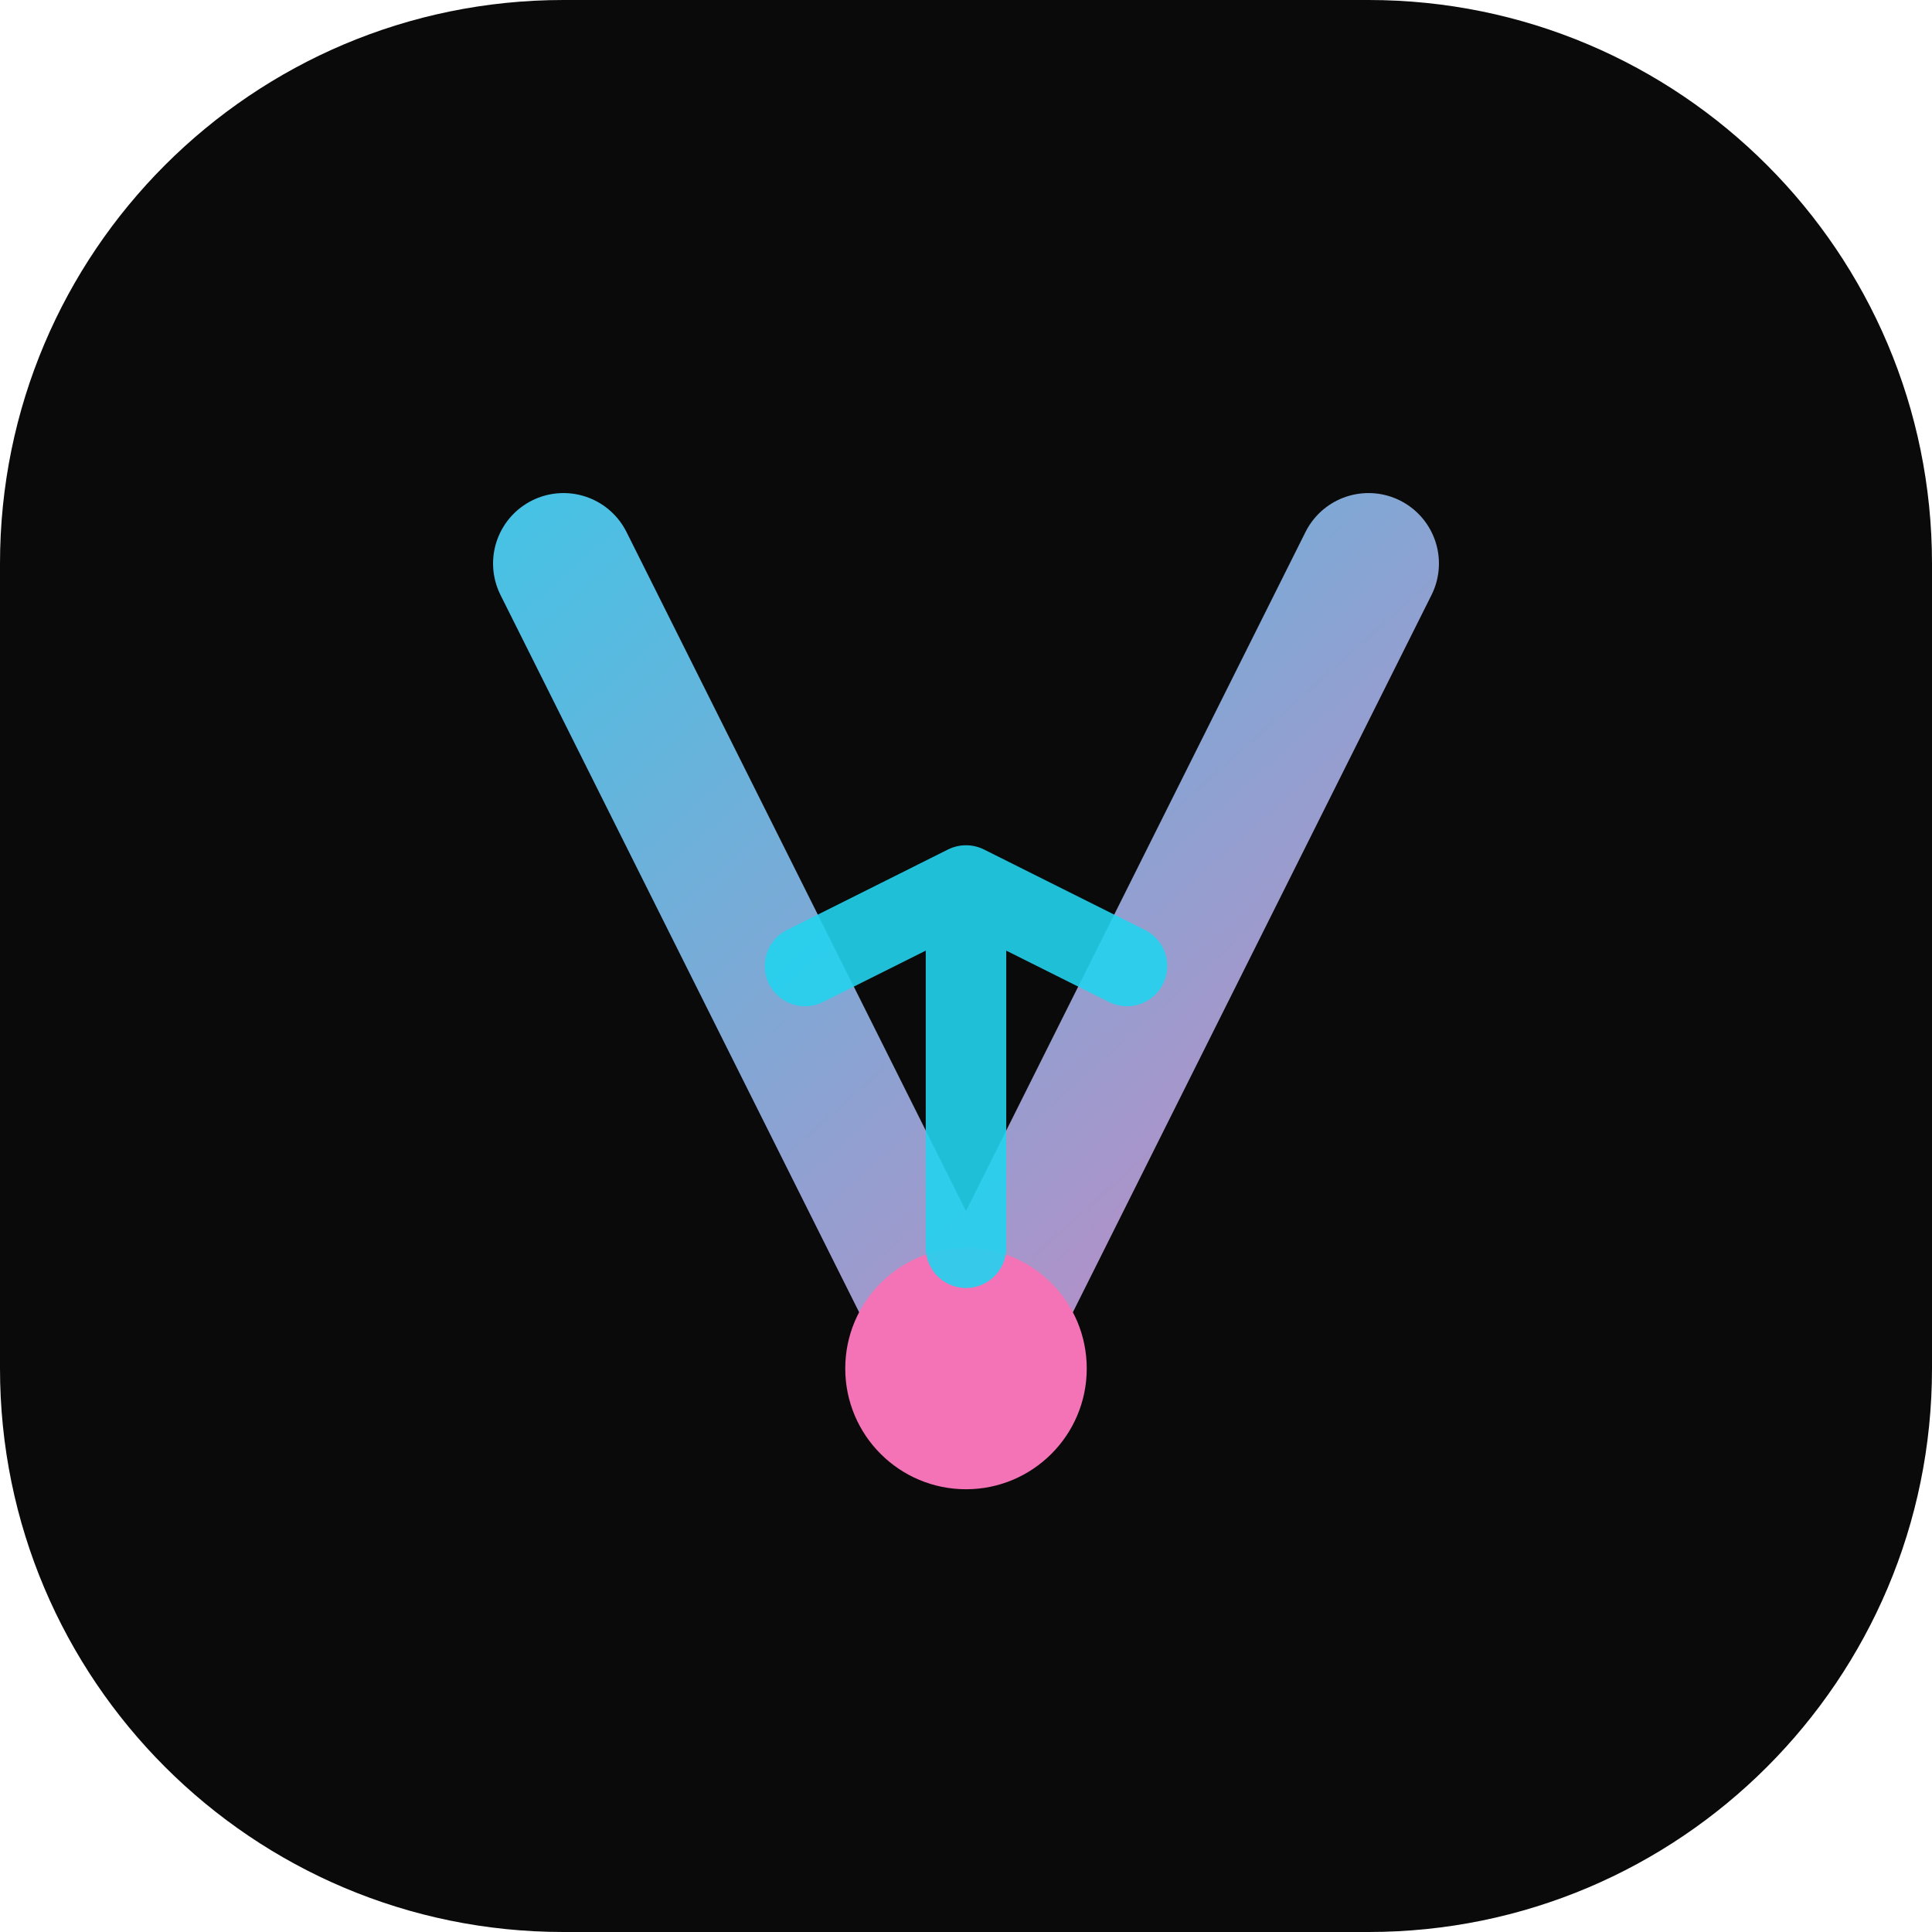
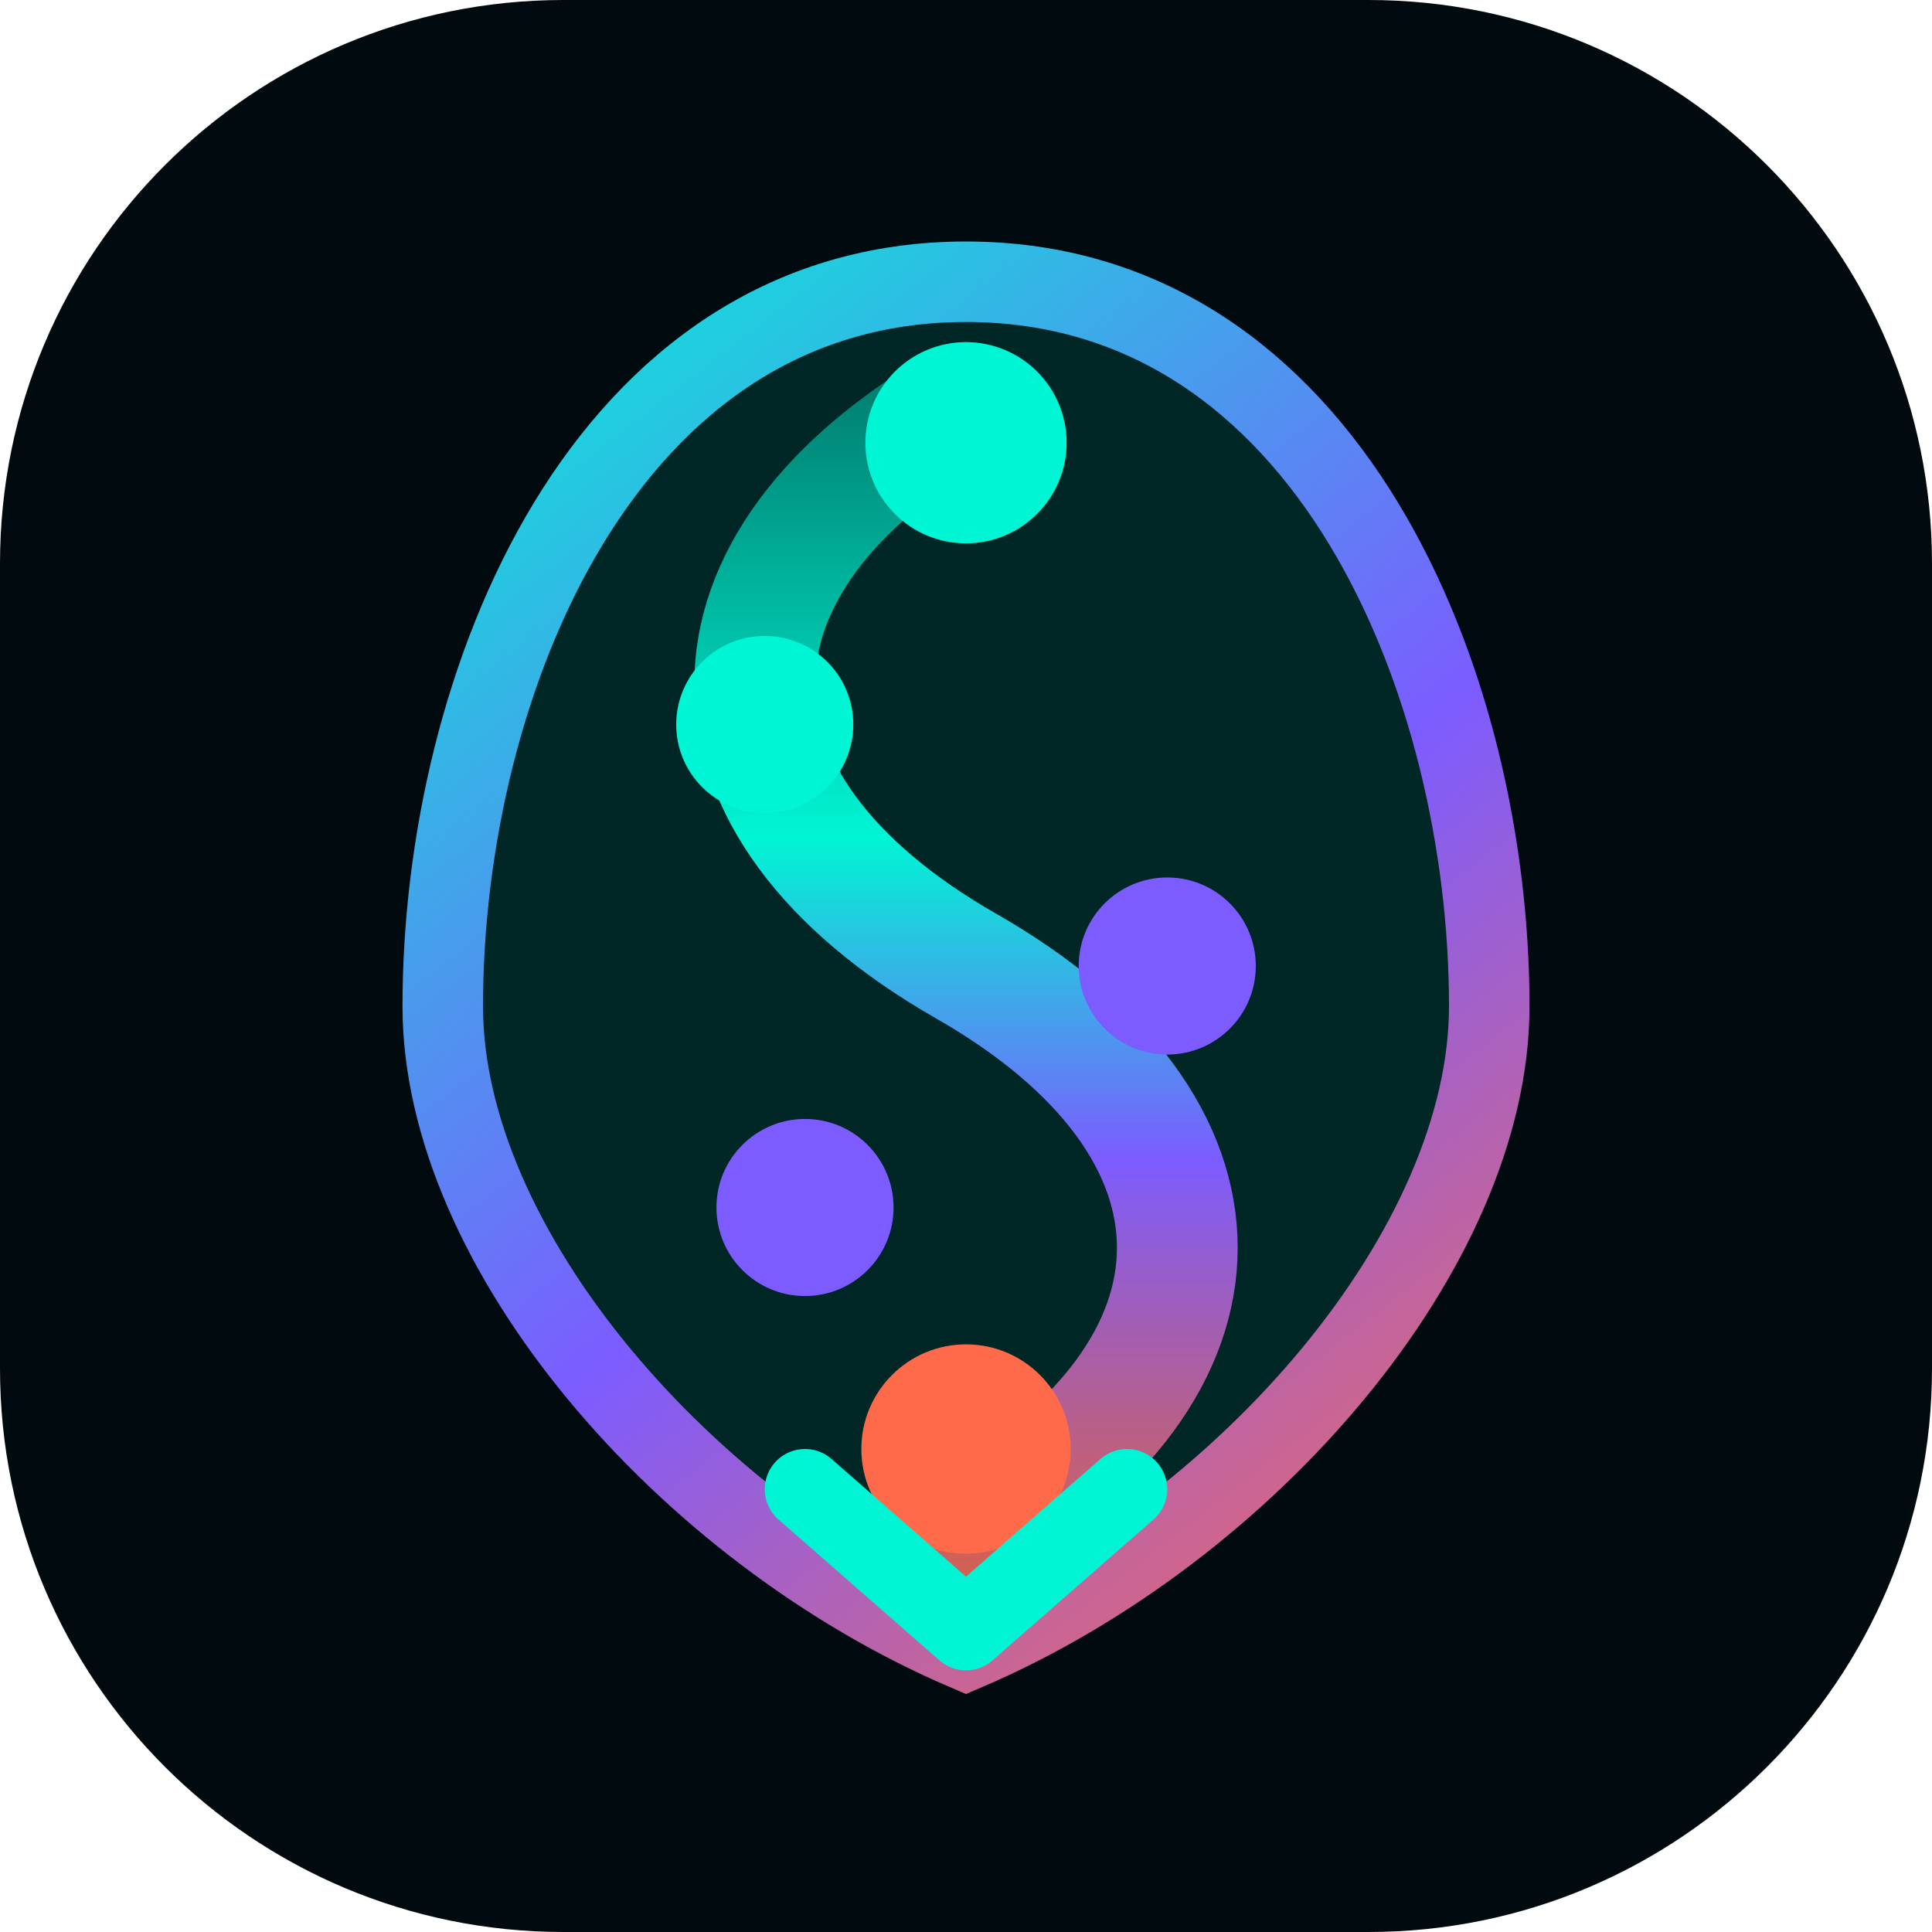
- <svg xmlns="http://www.w3.org/2000/svg" viewBox="0 0 48 48" fill="none" role="img" aria-label="Vendo">
+ <svg xmlns="http://www.w3.org/2000/svg" viewBox="0 0 48 48" fill="none" role="img" aria-label="Jal">
  <defs>
-     <linearGradient id="vm-grad" x1="8" y1="6" x2="40" y2="42" gradientUnits="userSpaceOnUse">
-       <stop stop-color="#22d3ee" />
-       <stop offset="1" stop-color="#f472b6" />
+     <linearGradient id="app-grad" x1="10" y1="6" x2="38" y2="42" gradientUnits="userSpaceOnUse">
+       <stop stop-color="#00f5d4" />
+       <stop offset="0.55" stop-color="#7c5cff" />
+       <stop offset="1" stop-color="#ff6b4a" />
+     </linearGradient>
+     <linearGradient id="app-stream" x1="24" y1="8" x2="24" y2="40" gradientUnits="userSpaceOnUse">
+       <stop stop-color="#00f5d4" stop-opacity="0.35" />
+       <stop offset="0.4" stop-color="#00f5d4" />
+       <stop offset="0.65" stop-color="#7c5cff" />
+       <stop offset="1" stop-color="#ff6b4a" stop-opacity="0.85" />
    </linearGradient>
  </defs>
-   <rect width="48" height="48" rx="14" fill="#0a0a0a" />
-   <path d="M14 14 L24 34 L34 14" stroke="url(#vm-grad)" stroke-width="3.5" stroke-linecap="round" stroke-linejoin="round" fill="none" />
-   <circle cx="24" cy="34" r="3" fill="#f472b6" />
-   <path d="M24 31 L24 22 M20 24 L24 22 L28 24" stroke="#22d3ee" stroke-width="2" stroke-linecap="round" stroke-linejoin="round" opacity="0.9" />
+   <rect width="48" height="48" rx="14" fill="#010a0f" />
+   <path d="M24 7 C15 7 11 17 11 25 C11 31 17 38 24 41 C31 38 37 31 37 25 C37 17 33 7 24 7 Z" fill="rgba(0,245,212,0.12)" stroke="url(#app-grad)" stroke-width="2" />
+   <path d="M24 10 C17 14 17 20 24 24 C31 28 31 34 24 38" stroke="url(#app-stream)" stroke-width="3" stroke-linecap="round" fill="none" />
+   <circle cx="24" cy="11" r="2.5" fill="#00f5d4" />
+   <circle cx="19" cy="18" r="2.2" fill="#00f5d4" />
+   <circle cx="29" cy="24" r="2.2" fill="#7c5cff" />
+   <circle cx="20" cy="30" r="2.2" fill="#7c5cff" />
+   <circle cx="24" cy="36" r="2.6" fill="#ff6b4a" />
+   <path d="M20 37 L24 40.5 L28 37" stroke="#00f5d4" stroke-width="2" stroke-linecap="round" stroke-linejoin="round" fill="none" />
</svg>
